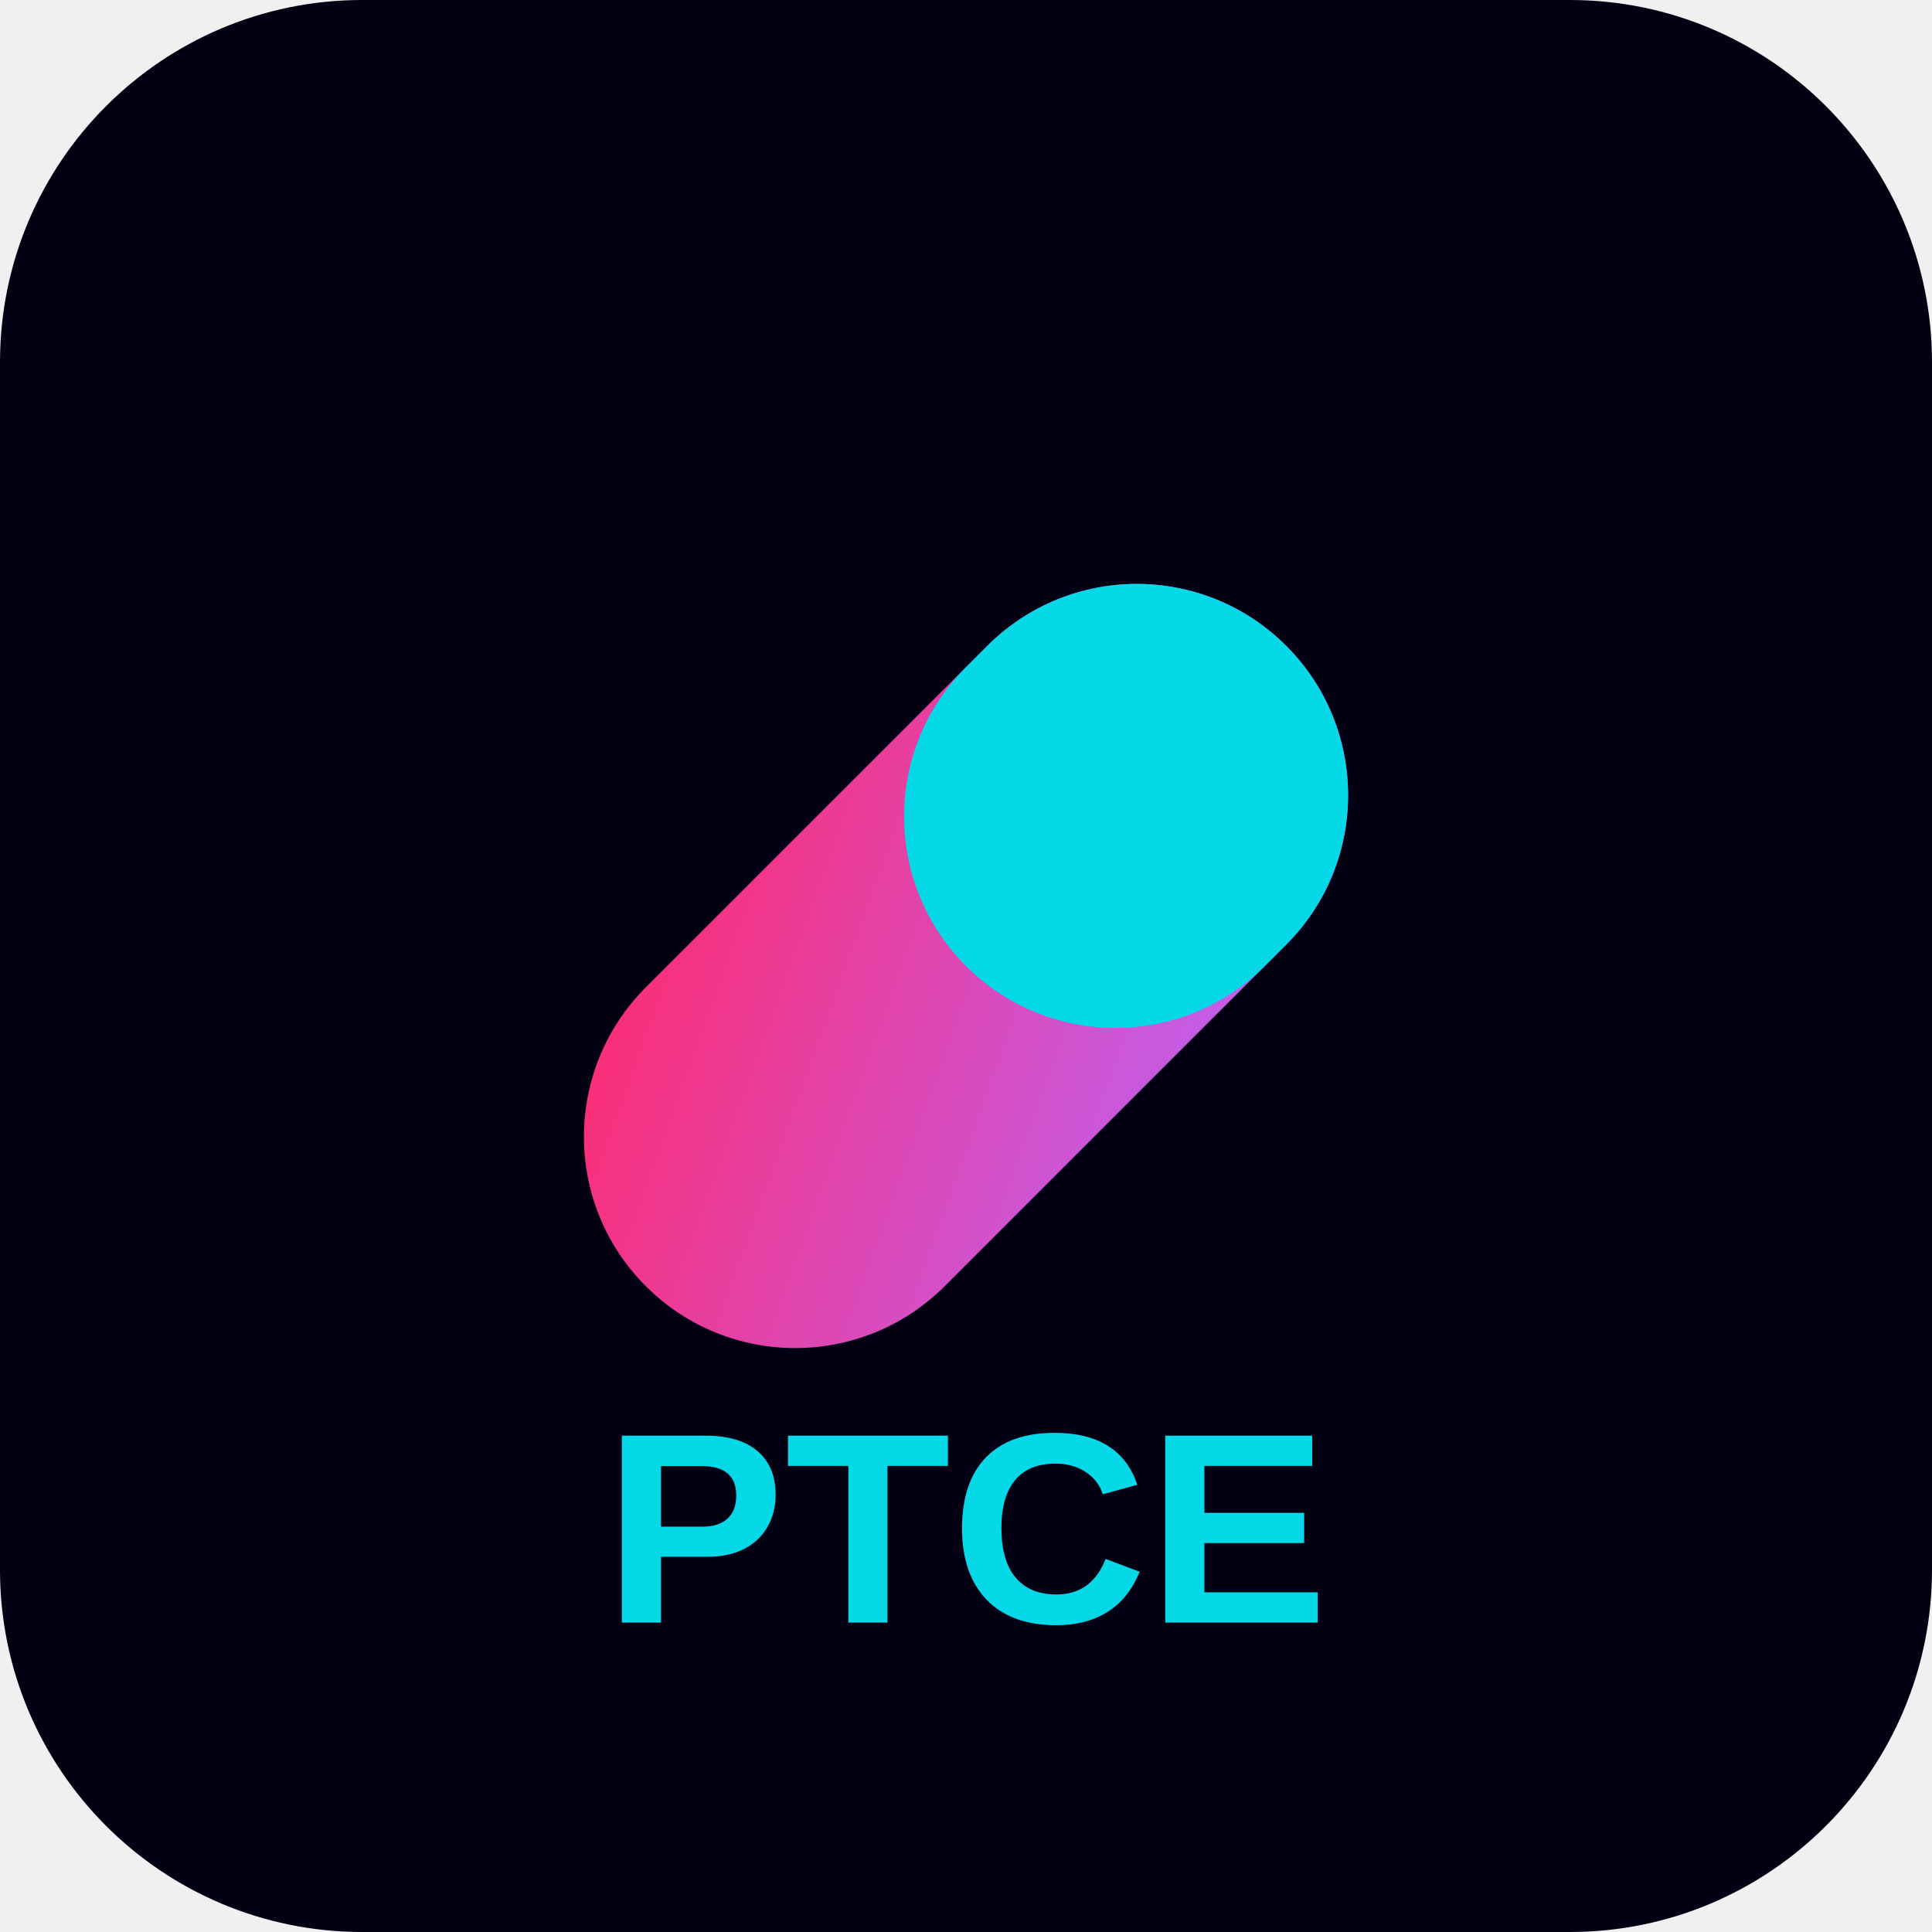
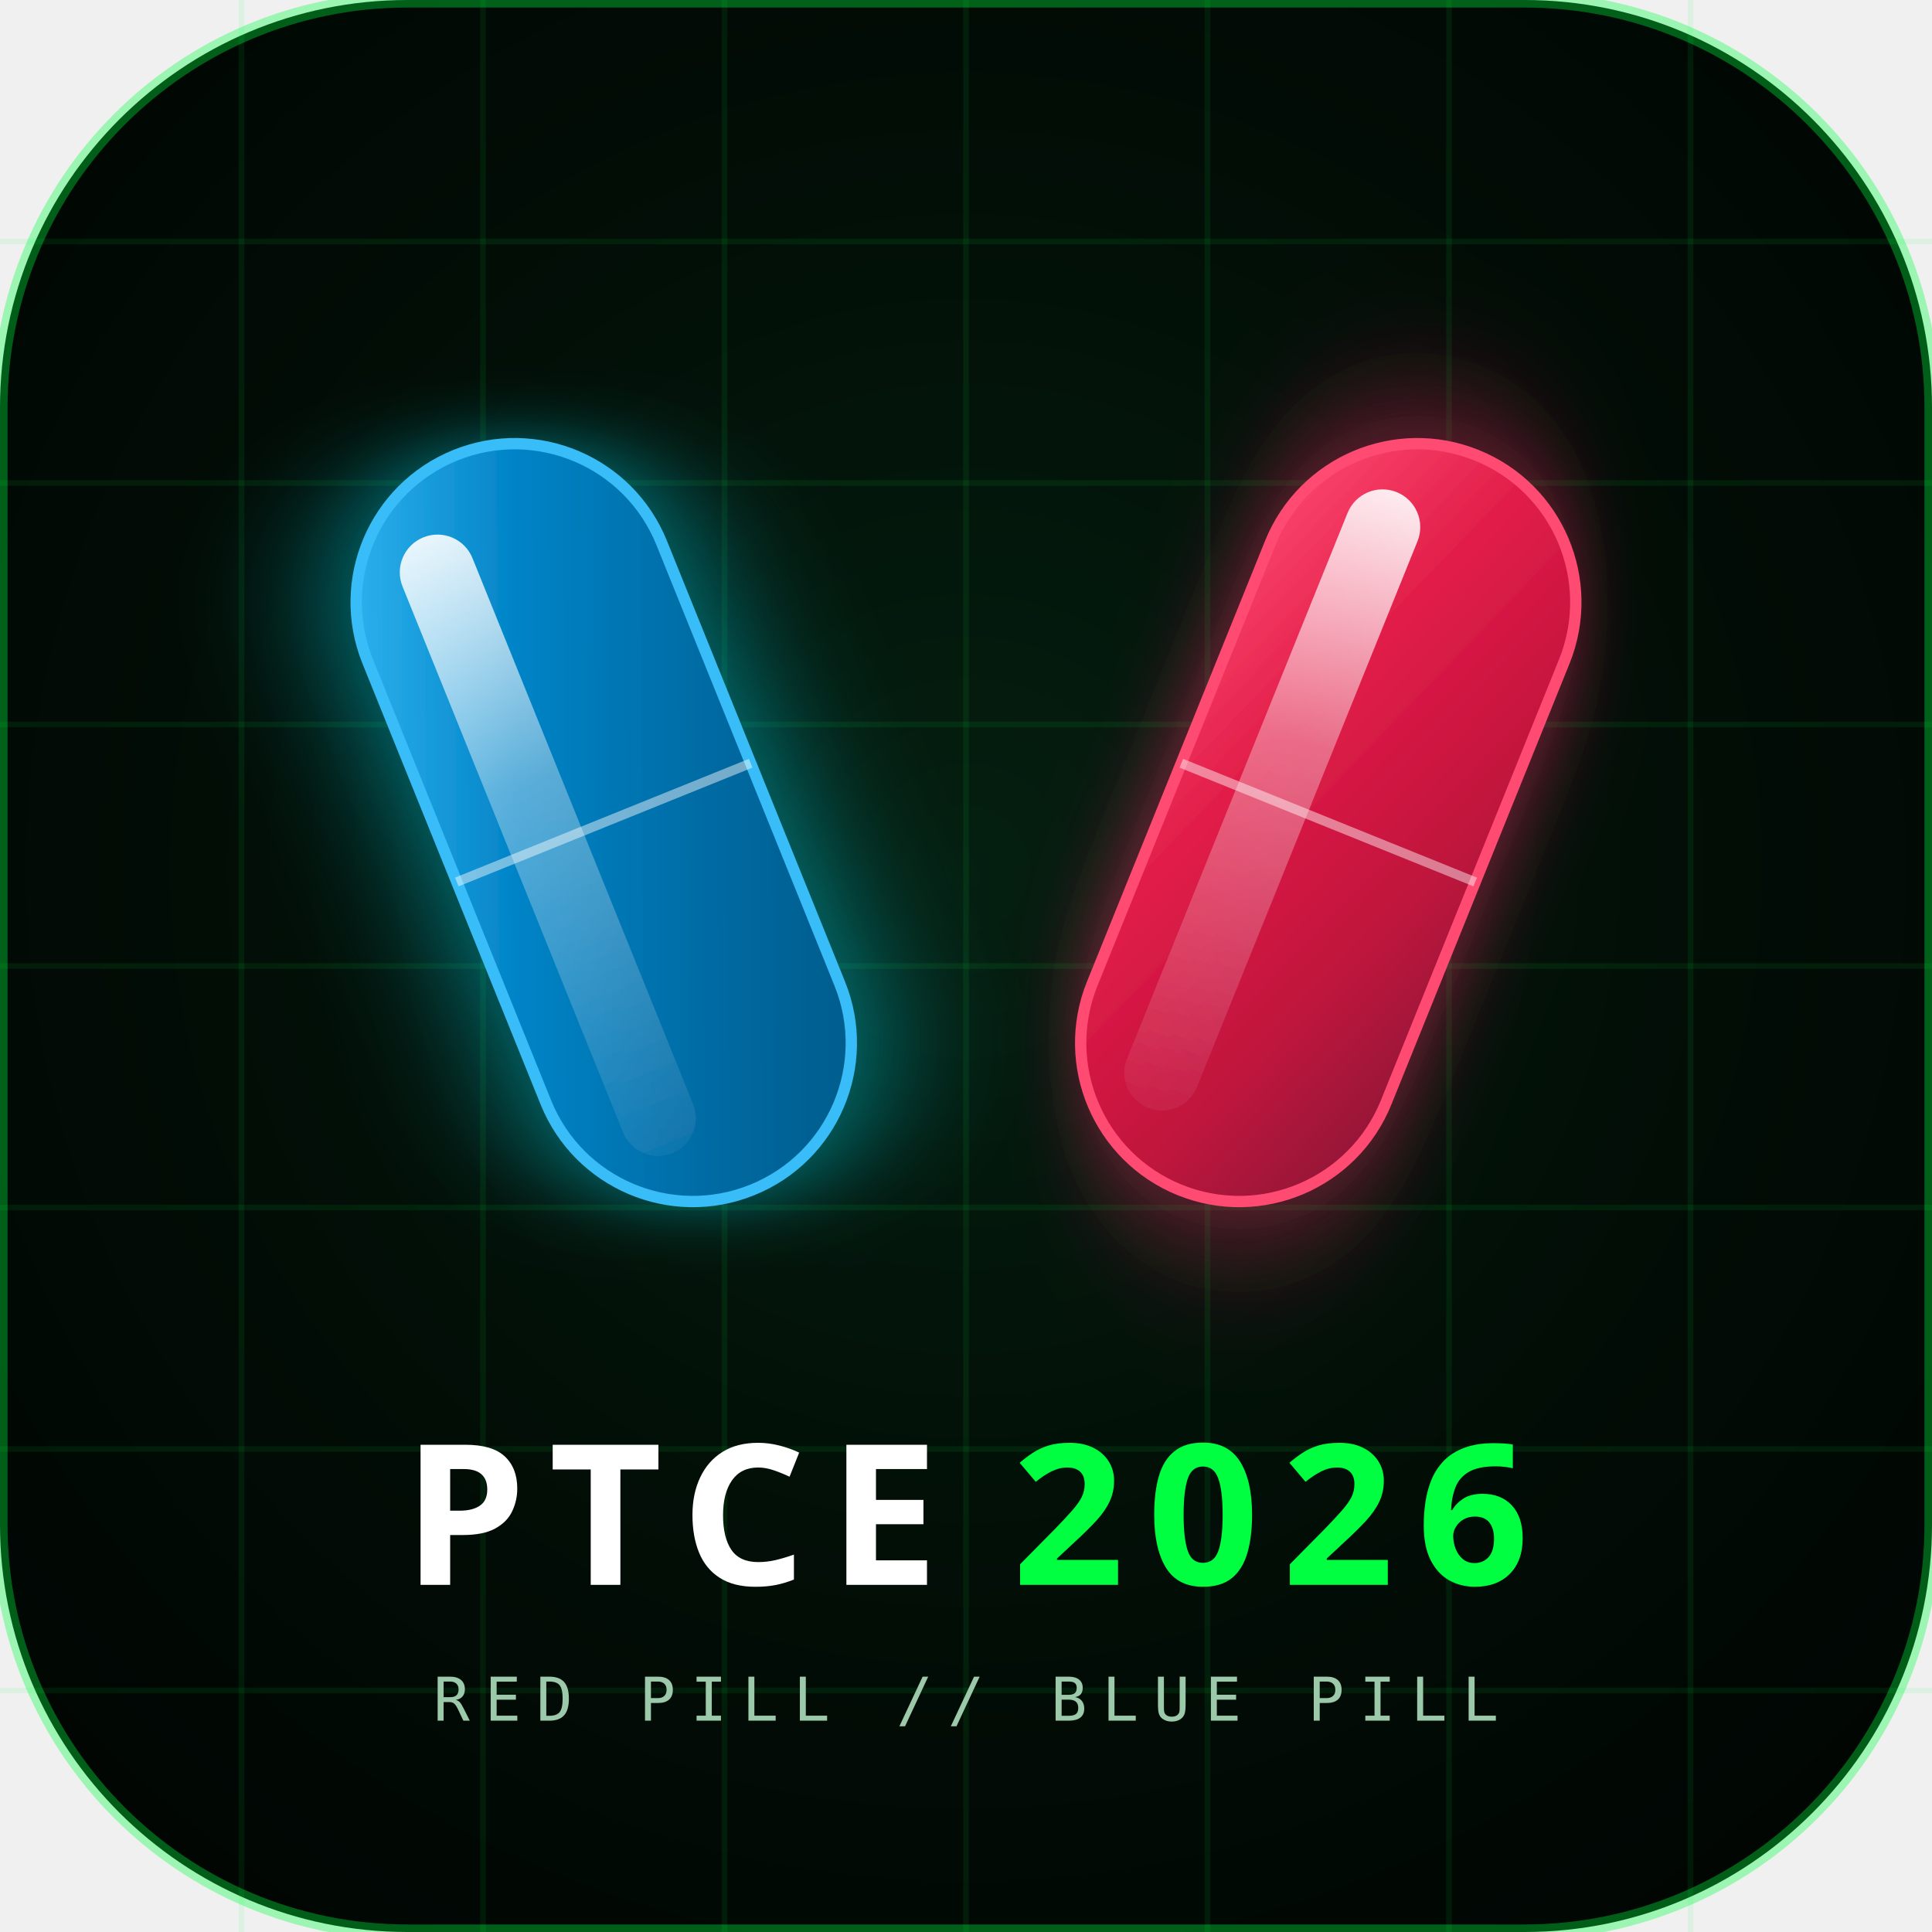
<svg xmlns="http://www.w3.org/2000/svg" viewBox="0 0 512 512">
  <defs>
-     <linearGradient id="g" x1="0" y1="0" x2="1" y2="1">
-       <stop offset="0" stop-color="#ff2a6d" />
-       <stop offset="1" stop-color="#b967ff" />
+     <radialGradient id="bgGrad" cx="50%" cy="45%" r="65%">
+       <stop offset="0%" stop-color="#041f10" />
+       <stop offset="60%" stop-color="#020d06" />
+       <stop offset="100%" stop-color="#010603" />
+     </radialGradient>
+     <linearGradient id="iconBlueGrad" x1="0%" y1="0%" x2="100%" y2="100%">
+       <stop offset="0%" stop-color="#38bdf8" />
+       <stop offset="35%" stop-color="#0284c7" />
+       <stop offset="70%" stop-color="#0369a1" />
+       <stop offset="100%" stop-color="#075985" />
    </linearGradient>
+     <linearGradient id="iconRedGrad" x1="0%" y1="0%" x2="100%" y2="100%">
+       <stop offset="0%" stop-color="#ff4b72" />
+       <stop offset="35%" stop-color="#e11d48" />
+       <stop offset="70%" stop-color="#be123c" />
+       <stop offset="100%" stop-color="#881337" />
+     </linearGradient>
+     <linearGradient id="iconGloss" x1="0%" y1="0%" x2="0%" y2="100%">
+       <stop offset="0%" stop-color="#ffffff" stop-opacity="0.9" />
+       <stop offset="40%" stop-color="#ffffff" stop-opacity="0.35" />
+       <stop offset="100%" stop-color="#ffffff" stop-opacity="0.05" />
+     </linearGradient>
+     <filter id="glowBlue" x="-40%" y="-40%" width="180%" height="180%">
+       <feDropShadow dx="0" dy="0" stdDeviation="16" flood-color="#00e5ff" flood-opacity="0.6" />
+     </filter>
+     <filter id="glowRed" x="-40%" y="-40%" width="180%" height="180%">
+       <feDropShadow dx="0" dy="0" stdDeviation="16" flood-color="#ff2a6d" flood-opacity="0.6" />
+     </filter>
  </defs>
-   <rect width="512" height="512" rx="96" fill="#030014" />
-   <g transform="rotate(-45 256 256)">
-     <rect x="136" y="200" width="240" height="112" rx="56" fill="url(#g)" />
-     <rect x="256" y="200" width="120" height="112" rx="56" fill="#05d9e8" />
+   <rect width="512" height="512" rx="108" fill="url(#bgGrad)" stroke="rgba(0, 255, 65, 0.35)" stroke-width="4" />
+   <g stroke="rgba(0, 255, 65, 0.08)" stroke-width="1.5">
+     <line x1="64" y1="0" x2="64" y2="512" />
+     <line x1="128" y1="0" x2="128" y2="512" />
+     <line x1="192" y1="0" x2="192" y2="512" />
+     <line x1="256" y1="0" x2="256" y2="512" />
+     <line x1="320" y1="0" x2="320" y2="512" />
+     <line x1="384" y1="0" x2="384" y2="512" />
+     <line x1="448" y1="0" x2="448" y2="512" />
+     <line x1="0" y1="64" x2="512" y2="64" />
+     <line x1="0" y1="128" x2="512" y2="128" />
+     <line x1="0" y1="192" x2="512" y2="192" />
+     <line x1="0" y1="256" x2="512" y2="256" />
+     <line x1="0" y1="320" x2="512" y2="320" />
+     <line x1="0" y1="384" x2="512" y2="384" />
+     <line x1="0" y1="448" x2="512" y2="448" />
  </g>
-   <text x="256" y="430" font-family="Arial, sans-serif" font-size="72" font-weight="bold" fill="#05d9e8" text-anchor="middle">PTCE</text>
+   <g transform="translate(160, 218) rotate(-22)" filter="url(#glowBlue)">
+     <rect x="-42" y="-105" width="84" height="210" rx="42" fill="url(#iconBlueGrad)" stroke="#38bdf8" stroke-width="3" />
+     <line x1="-42" y1="0" x2="42" y2="0" stroke="rgba(255, 255, 255, 0.45)" stroke-width="2.5" />
+     <rect x="-26" y="-88" width="20" height="176" rx="10" fill="url(#iconGloss)" />
+   </g>
+   <g transform="translate(352, 218) rotate(22)" filter="url(#glowRed)">
+     <rect x="-42" y="-105" width="84" height="210" rx="42" fill="url(#iconRedGrad)" stroke="#ff4b72" stroke-width="3" />
+     <line x1="-42" y1="0" x2="42" y2="0" stroke="rgba(255, 255, 255, 0.45)" stroke-width="2.5" />
+     <rect x="-26" y="-88" width="20" height="176" rx="10" fill="url(#iconGloss)" />
+   </g>
+   <text x="256" y="420" font-family="'Chakra Petch', 'Arial Black', sans-serif" font-size="52" font-weight="700" letter-spacing="6" fill="#ffffff" text-anchor="middle">
+     PTCE <tspan fill="#00ff41">2026</tspan>
+   </text>
+   <text x="256" y="456" font-family="'JetBrains Mono', monospace" font-size="16" letter-spacing="4" fill="#9cc9a9" text-anchor="middle">
+     RED PILL // BLUE PILL
+   </text>
</svg>
